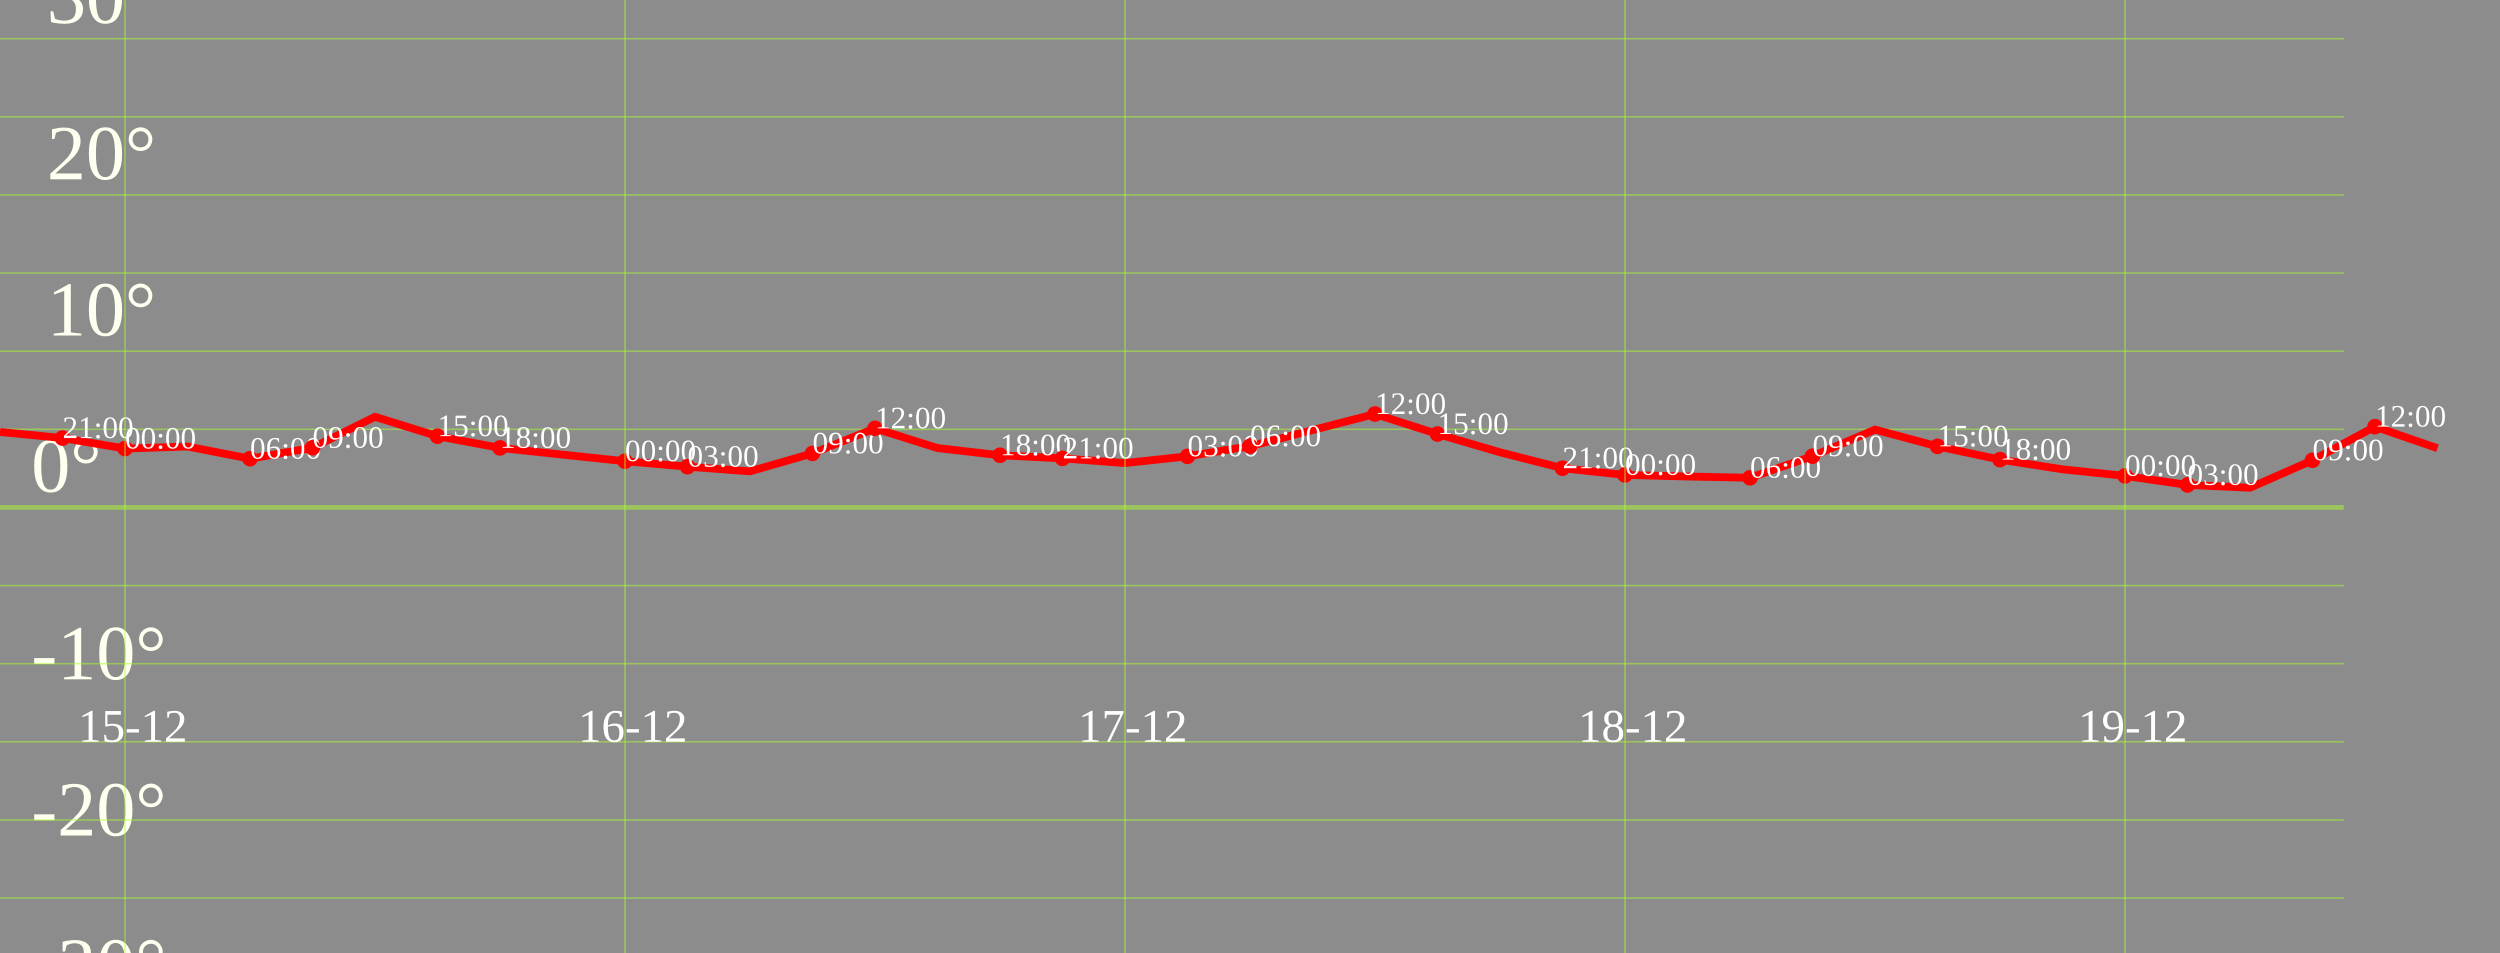
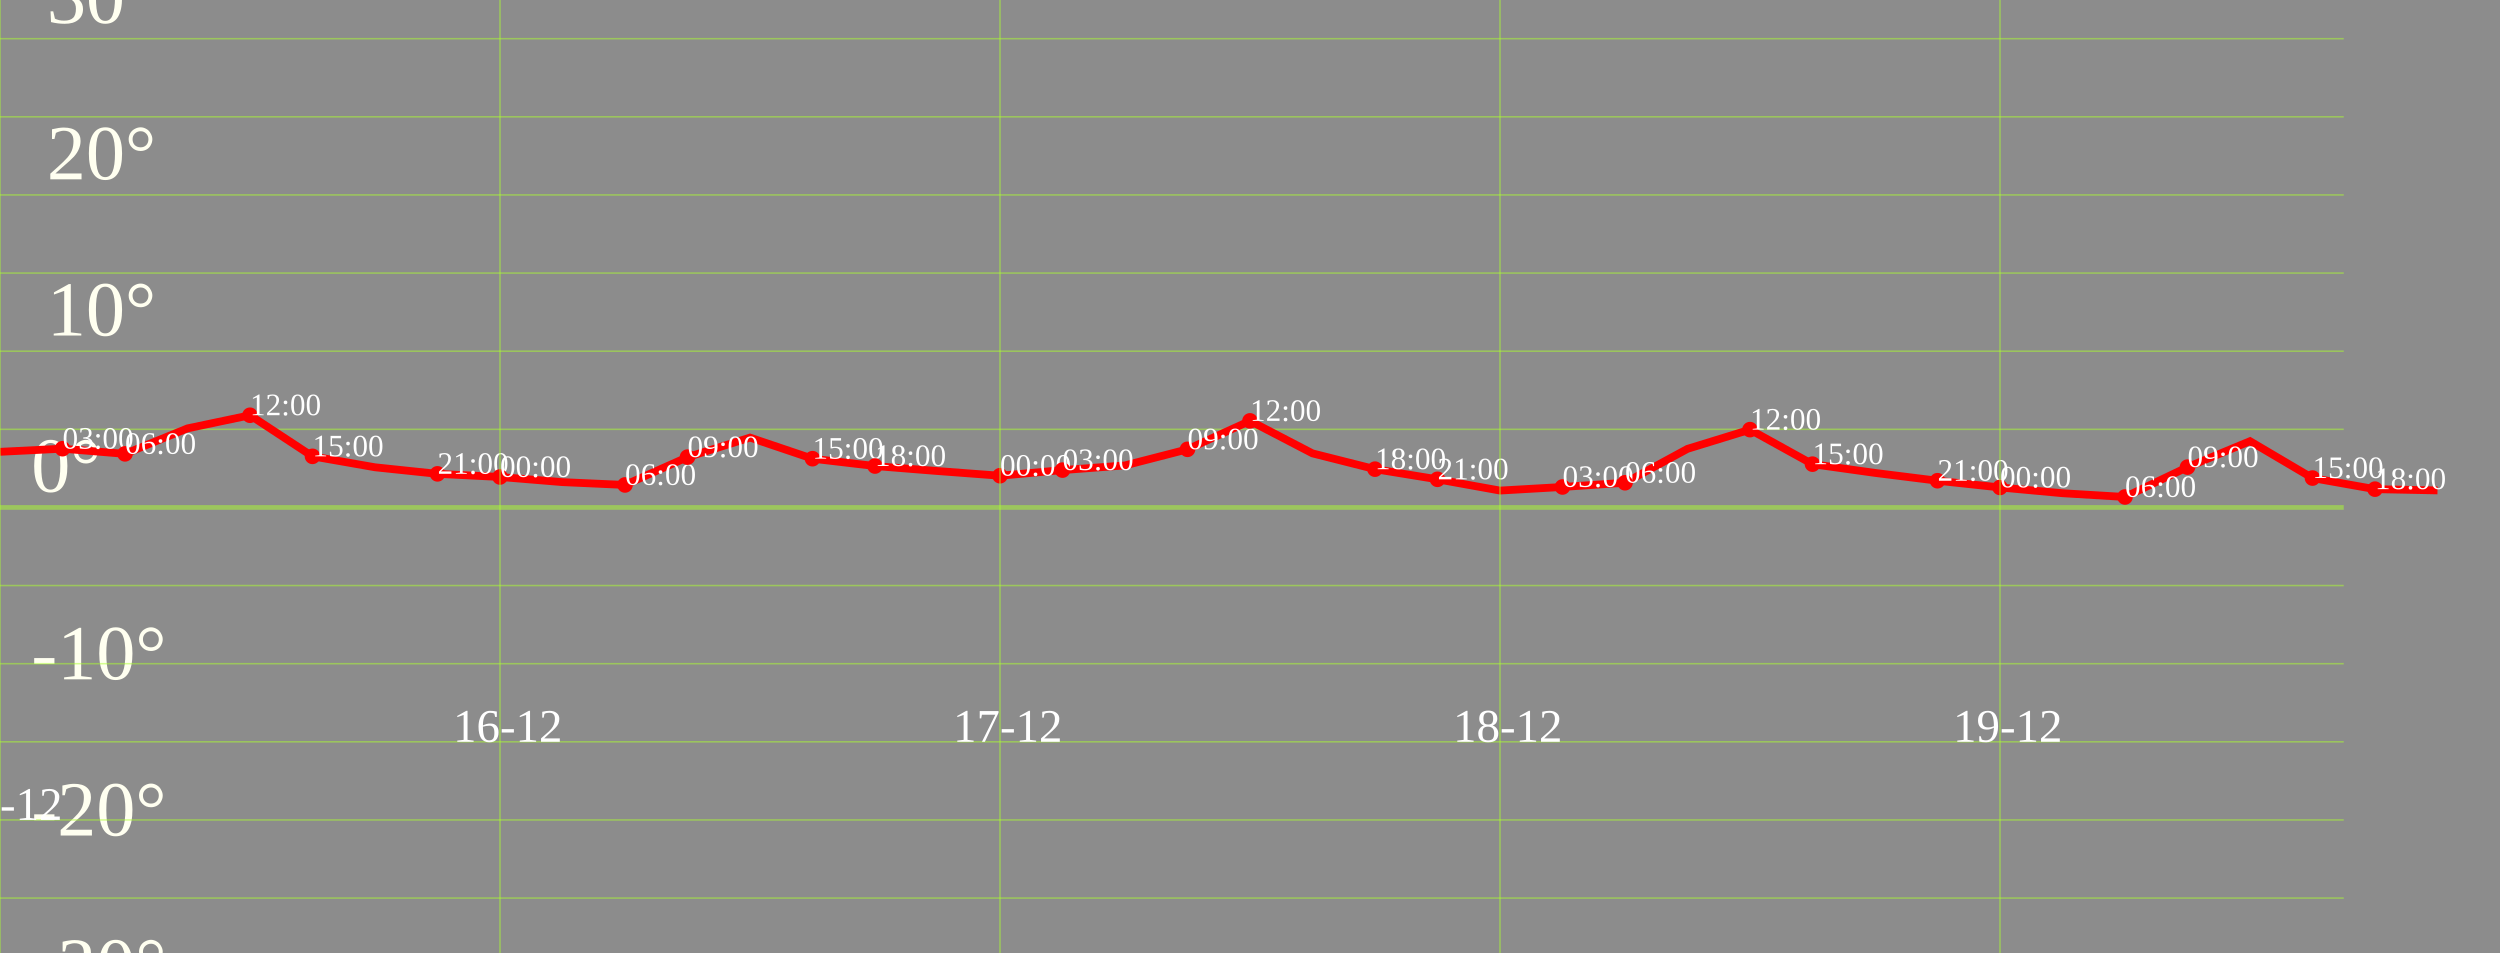
<svg xmlns="http://www.w3.org/2000/svg" class="svgTest" fill="rgba(40,40,40, 0.5)" width="420" height="160" viewBox="0 -32 160 60" id="icon">
  <rect x="0" y="-50" width="160" height="100" />
  <line x1="0" y1="-45" x2="150" y2="-45" stroke-width=".1" stroke="rgba(173, 255, 47, 0.5)" />
  <line x1="0" y1="-40" x2="150" y2="-40" stroke-width=".1" stroke="rgba(173, 255, 47, 0.5)" />
  <line x1="0" y1="-35" x2="150" y2="-35" stroke-width=".1" stroke="rgba(173, 255, 47, 0.5)" />
  <line x1="0" y1="-30" x2="150" y2="-30" stroke-width=".1" stroke="rgba(173, 255, 47, 0.5)" />
  <line x1="0" y1="-25" x2="150" y2="-25" stroke-width=".1" stroke="rgba(173, 255, 47, 0.5)" />
  <line x1="0" y1="-20" x2="150" y2="-20" stroke-width=".1" stroke="rgba(173, 255, 47, 0.5)" />
  <line x1="0" y1="-15" x2="150" y2="-15" stroke-width=".1" stroke="rgba(173, 255, 47, 0.5)" />
  <line x1="0" y1="-10" x2="150" y2="-10" stroke-width=".1" stroke="rgba(173, 255, 47, 0.5)" />
  <line x1="0" y1="-5" x2="150" y2="-5" stroke-width=".1" stroke="rgba(173, 255, 47, 0.5)" />
  <text x="3" y="-41" font-size="5" fill="#FFFFF0">40°</text>
  <text x="3" y="-31" font-size="5" fill="#FFFFF0">30°</text>
  <text x="3" y="-21" font-size="5" fill="#FFFFF0">20°</text>
  <text x="3" y="-11" font-size="5" fill="#FFFFF0">10°</text>
  <text x="2" y="-1" font-size="5" fill="#FFFFF0">0°</text>
  <text x="2" y="11" font-size="5" fill="#FFFFF0">-10°</text>
  <text x="2" y="21" font-size="5" fill="#FFFFF0">-20°</text>
  <text x="2" y="31" font-size="5" fill="#FFFFF0">-30°</text>
  <text x="2" y="41" font-size="5" fill="#FFFFF0">-40°</text>
  <line x1="0" y1="0" x2="150" y2="0" stroke-width=".3" stroke="rgba(173, 255, 47, 0.5)" />
  <line x1="0" y1="5" x2="150" y2="5" stroke-width=".1" stroke="rgba(173, 255, 47, 0.5)" />
  <line x1="0" y1="10" x2="150" y2="10" stroke-width=".1" stroke="rgba(173, 255, 47, 0.5)" />
  <line x1="0" y1="15" x2="150" y2="15" stroke-width=".1" stroke="rgba(173, 255, 47, 0.5)" />
  <line x1="0" y1="20" x2="150" y2="20" stroke-width=".1" stroke="rgba(173, 255, 47, 0.5)" />
  <line x1="0" y1="25" x2="150" y2="25" stroke-width=".1" stroke="rgba(173, 255, 47, 0.5)" />
  <line x1="0" y1="30" x2="150" y2="30" stroke-width=".1" stroke="rgba(173, 255, 47, 0.5)" />
  <line x1="0" y1="35" x2="150" y2="35" stroke-width=".1" stroke="rgba(173, 255, 47, 0.5)" />
  <line x1="0" y1="40" x2="150" y2="40" stroke-width=".1" stroke="rgba(173, 255, 47, 0.5)" />
  <line x1="0" y1="45" x2="150" y2="45" stroke-width=".1" stroke="rgba(173, 255, 47, 0.5)" />
-   <path d="M0 -4.83L 4 -4.44 L 8 -3.77 L 12 -3.9 L 16 -3.12 L 20 -3.82 L 24 -5.8 L 28 -4.56 L 32 -3.81 L 36 -3.38 L 40 -2.96 L 44 -2.61 L 48 -2.31 L 52 -3.46 L 56 -5.06 L 60 -3.8 L 64 -3.34 L 68 -3.14 L 72 -2.84 L 76 -3.27 L 80 -3.92 L 84 -4.95 L 88 -5.98 L 92 -4.7 L 96 -3.53 L 100 -2.51 L 104 -2.08 L 108 -1.98 L 112 -1.9 L 116 -3.28 L 120 -4.98 L 124 -3.91 L 128 -3.06 L 132 -2.44 L 136 -2.02 L 140 -1.44 L 144 -1.26 L 148 -3.02 L 152 -5.17 L 156 -3.79 " stroke-width=".5" stroke="red" fill="none" />
-   <circle cx="4" cy="-4.44" r="0.5" fill="red" />
-   <text x="4" y="-4.44" font-size="2" fill="white"> 21:00</text>
-   <circle cx="8" cy="-3.77" r="0.5" fill="red" />
-   <text x="8" y="-3.77" font-size="2" fill="white"> 00:00</text>
-   <circle cx="16" cy="-3.12" r="0.5" fill="red" />
-   <text x="16" y="-3.12" font-size="2" fill="white"> 06:00</text>
-   <circle cx="20" cy="-3.82" r="0.5" fill="red" />
-   <text x="20" y="-3.82" font-size="2" fill="white"> 09:00</text>
-   <circle cx="28" cy="-4.56" r="0.5" fill="red" />
-   <text x="28" y="-4.56" font-size="2" fill="white"> 15:00</text>
-   <circle cx="32" cy="-3.81" r="0.5" fill="red" />
-   <text x="32" y="-3.81" font-size="2" fill="white"> 18:00</text>
-   <circle cx="40" cy="-2.96" r="0.5" fill="red" />
-   <text x="40" y="-2.96" font-size="2" fill="white"> 00:00</text>
-   <circle cx="44" cy="-2.61" r="0.5" fill="red" />
-   <text x="44" y="-2.61" font-size="2" fill="white"> 03:00</text>
-   <circle cx="52" cy="-3.46" r="0.5" fill="red" />
-   <text x="52" y="-3.46" font-size="2" fill="white"> 09:00</text>
-   <circle cx="56" cy="-5.06" r="0.5" fill="red" />
-   <text x="56" y="-5.06" font-size="2" fill="white"> 12:00</text>
-   <circle cx="64" cy="-3.34" r="0.5" fill="red" />
-   <text x="64" y="-3.34" font-size="2" fill="white"> 18:00</text>
-   <circle cx="68" cy="-3.14" r="0.5" fill="red" />
-   <text x="68" y="-3.14" font-size="2" fill="white"> 21:00</text>
-   <circle cx="76" cy="-3.27" r="0.5" fill="red" />
-   <text x="76" y="-3.27" font-size="2" fill="white"> 03:00</text>
-   <circle cx="80" cy="-3.92" r="0.5" fill="red" />
-   <text x="80" y="-3.92" font-size="2" fill="white"> 06:00</text>
-   <circle cx="88" cy="-5.98" r="0.5" fill="red" />
-   <text x="88" y="-5.98" font-size="2" fill="white"> 12:00</text>
-   <circle cx="92" cy="-4.7" r="0.5" fill="red" />
-   <text x="92" y="-4.7" font-size="2" fill="white"> 15:00</text>
-   <circle cx="100" cy="-2.51" r="0.5" fill="red" />
-   <text x="100" y="-2.51" font-size="2" fill="white"> 21:00</text>
-   <circle cx="104" cy="-2.08" r="0.5" fill="red" />
-   <text x="104" y="-2.08" font-size="2" fill="white"> 00:00</text>
-   <circle cx="112" cy="-1.9" r="0.5" fill="red" />
-   <text x="112" y="-1.9" font-size="2" fill="white"> 06:00</text>
-   <circle cx="116" cy="-3.28" r="0.5" fill="red" />
-   <text x="116" y="-3.28" font-size="2" fill="white"> 09:00</text>
-   <circle cx="124" cy="-3.91" r="0.5" fill="red" />
-   <text x="124" y="-3.91" font-size="2" fill="white"> 15:00</text>
-   <circle cx="128" cy="-3.06" r="0.5" fill="red" />
-   <text x="128" y="-3.06" font-size="2" fill="white"> 18:00</text>
-   <circle cx="136" cy="-2.02" r="0.5" fill="red" />
-   <text x="136" y="-2.02" font-size="2" fill="white"> 00:00</text>
-   <circle cx="140" cy="-1.44" r="0.5" fill="red" />
-   <text x="140" y="-1.44" font-size="2" fill="white"> 03:00</text>
-   <circle cx="148" cy="-3.02" r="0.5" fill="red" />
-   <text x="148" y="-3.02" font-size="2" fill="white"> 09:00</text>
-   <circle cx="152" cy="-5.17" r="0.5" fill="red" />
-   <text x="152" y="-5.17" font-size="2" fill="white"> 12:00</text>
-   <line x1="8" y1="-60" x2="8" y2="60" stroke-width=".1" stroke="rgba(173, 255, 47, 0.5)" />
-   <text id="day" x="5" y="15" font-size="3" fill="white"> 15-12</text>
-   <line x1="40" y1="-60" x2="40" y2="60" stroke-width=".1" stroke="rgba(173, 255, 47, 0.5)" />
-   <text id="day" x="37" y="15" font-size="3" fill="white"> 16-12</text>
-   <line x1="72" y1="-60" x2="72" y2="60" stroke-width=".1" stroke="rgba(173, 255, 47, 0.5)" />
-   <text id="day" x="69" y="15" font-size="3" fill="white"> 17-12</text>
-   <line x1="104" y1="-60" x2="104" y2="60" stroke-width=".1" stroke="rgba(173, 255, 47, 0.5)" />
-   <text id="day" x="101" y="15" font-size="3" fill="white"> 18-12</text>
-   <line x1="136" y1="-60" x2="136" y2="60" stroke-width=".1" stroke="rgba(173, 255, 47, 0.5)" />
-   <text id="day" x="133" y="15" font-size="3" fill="white"> 19-12</text>
+   <path d="M0 -3.56L 4 -3.76 L 8 -3.43 L 12 -5.06 L 16 -5.9 L 20 -3.27 L 24 -2.57 L 28 -2.15 L 32 -1.95 L 36 -1.62 L 40 -1.44 L 44 -3.22 L 48 -4.47 L 52 -3.12 L 56 -2.65 L 60 -2.33 L 64 -2.03 L 68 -2.39 L 72 -2.69 L 76 -3.72 L 80 -5.54 L 84 -3.46 L 88 -2.45 L 92 -1.8 L 96 -1.08 L 100 -1.31 L 104 -1.58 L 108 -3.75 L 112 -4.98 L 116 -2.77 L 120 -2.21 L 124 -1.71 L 128 -1.28 L 132 -.91 L 136 -.67 L 140 -2.58 L 144 -4.24 L 148 -1.88 L 152 -1.17 L 156 -1.09 " stroke-width=".5" stroke="red" fill="none" />
+   <circle cx="4" cy="-3.76" r="0.5" fill="red" />
+   <text x="4" y="-3.76" font-size="2" fill="white"> 03:00</text>
+   <circle cx="8" cy="-3.43" r="0.5" fill="red" />
+   <text x="8" y="-3.43" font-size="2" fill="white"> 06:00</text>
+   <circle cx="16" cy="-5.9" r="0.5" fill="red" />
+   <text x="16" y="-5.9" font-size="2" fill="white"> 12:00</text>
+   <circle cx="20" cy="-3.27" r="0.5" fill="red" />
+   <text x="20" y="-3.27" font-size="2" fill="white"> 15:00</text>
+   <circle cx="28" cy="-2.15" r="0.5" fill="red" />
+   <text x="28" y="-2.15" font-size="2" fill="white"> 21:00</text>
+   <circle cx="32" cy="-1.95" r="0.5" fill="red" />
+   <text x="32" y="-1.95" font-size="2" fill="white"> 00:00</text>
+   <circle cx="40" cy="-1.44" r="0.5" fill="red" />
+   <text x="40" y="-1.44" font-size="2" fill="white"> 06:00</text>
+   <circle cx="44" cy="-3.22" r="0.5" fill="red" />
+   <text x="44" y="-3.22" font-size="2" fill="white"> 09:00</text>
+   <circle cx="52" cy="-3.12" r="0.5" fill="red" />
+   <text x="52" y="-3.12" font-size="2" fill="white"> 15:00</text>
+   <circle cx="56" cy="-2.65" r="0.5" fill="red" />
+   <text x="56" y="-2.65" font-size="2" fill="white"> 18:00</text>
+   <circle cx="64" cy="-2.03" r="0.5" fill="red" />
+   <text x="64" y="-2.03" font-size="2" fill="white"> 00:00</text>
+   <circle cx="68" cy="-2.39" r="0.5" fill="red" />
+   <text x="68" y="-2.39" font-size="2" fill="white"> 03:00</text>
+   <circle cx="76" cy="-3.72" r="0.5" fill="red" />
+   <text x="76" y="-3.72" font-size="2" fill="white"> 09:00</text>
+   <circle cx="80" cy="-5.54" r="0.5" fill="red" />
+   <text x="80" y="-5.54" font-size="2" fill="white"> 12:00</text>
+   <circle cx="88" cy="-2.45" r="0.5" fill="red" />
+   <text x="88" y="-2.45" font-size="2" fill="white"> 18:00</text>
+   <circle cx="92" cy="-1.8" r="0.5" fill="red" />
+   <text x="92" y="-1.8" font-size="2" fill="white"> 21:00</text>
+   <circle cx="100" cy="-1.31" r="0.5" fill="red" />
+   <text x="100" y="-1.31" font-size="2" fill="white"> 03:00</text>
+   <circle cx="104" cy="-1.58" r="0.5" fill="red" />
+   <text x="104" y="-1.58" font-size="2" fill="white"> 06:00</text>
+   <circle cx="112" cy="-4.98" r="0.5" fill="red" />
+   <text x="112" y="-4.98" font-size="2" fill="white"> 12:00</text>
+   <circle cx="116" cy="-2.77" r="0.5" fill="red" />
+   <text x="116" y="-2.77" font-size="2" fill="white"> 15:00</text>
+   <circle cx="124" cy="-1.71" r="0.5" fill="red" />
+   <text x="124" y="-1.71" font-size="2" fill="white"> 21:00</text>
+   <circle cx="128" cy="-1.28" r="0.5" fill="red" />
+   <text x="128" y="-1.28" font-size="2" fill="white"> 00:00</text>
+   <circle cx="136" cy="-.67" r="0.5" fill="red" />
+   <text x="136" y="-.67" font-size="2" fill="white"> 06:00</text>
+   <circle cx="140" cy="-2.58" r="0.5" fill="red" />
+   <text x="140" y="-2.58" font-size="2" fill="white"> 09:00</text>
+   <circle cx="148" cy="-1.88" r="0.5" fill="red" />
+   <text x="148" y="-1.88" font-size="2" fill="white"> 15:00</text>
+   <circle cx="152" cy="-1.17" r="0.5" fill="red" />
+   <text x="152" y="-1.17" font-size="2" fill="white"> 18:00</text>
+   <line x1="0" y1="-60" x2="0" y2="60" stroke-width=".1" stroke="rgba(173, 255, 47, 0.5)" />
+   <text id="day" x="-3" y="20" font-size="3" fill="white"> 15-12</text>
+   <line x1="32" y1="-60" x2="32" y2="60" stroke-width=".1" stroke="rgba(173, 255, 47, 0.5)" />
+   <text id="day" x="29" y="15" font-size="3" fill="white"> 16-12</text>
+   <line x1="64" y1="-60" x2="64" y2="60" stroke-width=".1" stroke="rgba(173, 255, 47, 0.5)" />
+   <text id="day" x="61" y="15" font-size="3" fill="white"> 17-12</text>
+   <line x1="96" y1="-60" x2="96" y2="60" stroke-width=".1" stroke="rgba(173, 255, 47, 0.5)" />
+   <text id="day" x="93" y="15" font-size="3" fill="white"> 18-12</text>
+   <line x1="128" y1="-60" x2="128" y2="60" stroke-width=".1" stroke="rgba(173, 255, 47, 0.5)" />
+   <text id="day" x="125" y="15" font-size="3" fill="white"> 19-12</text>
</svg>
